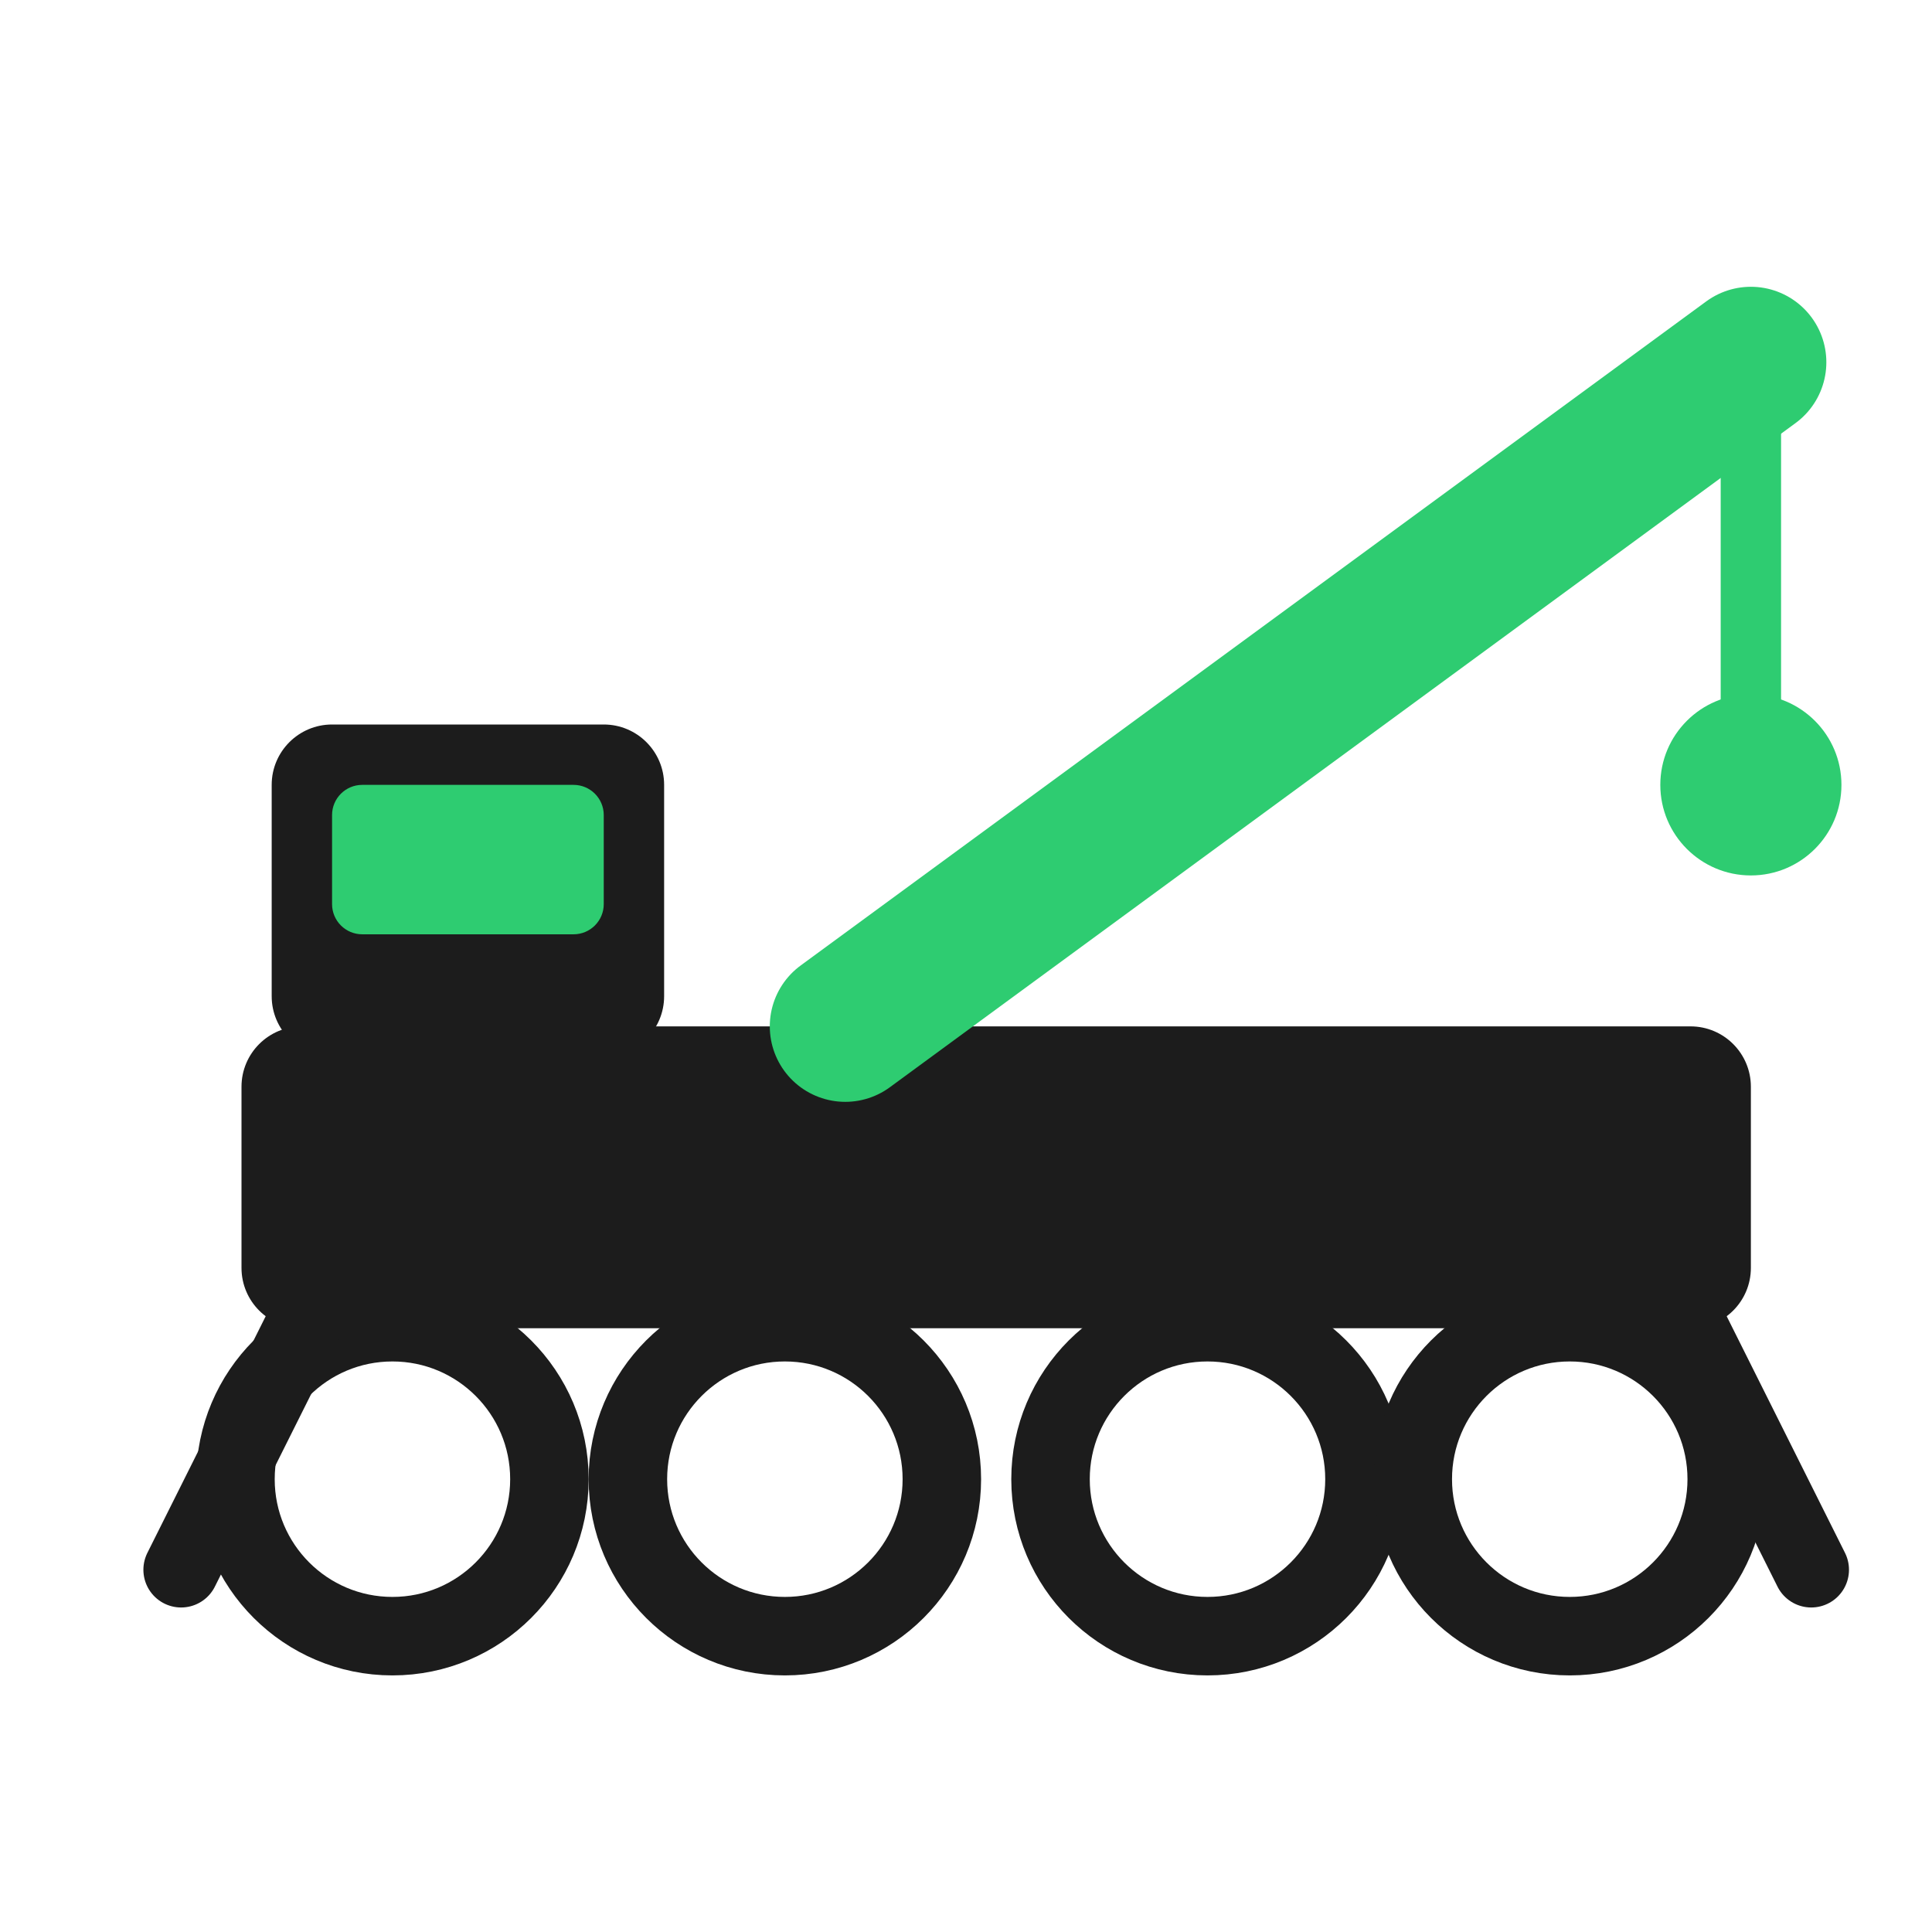
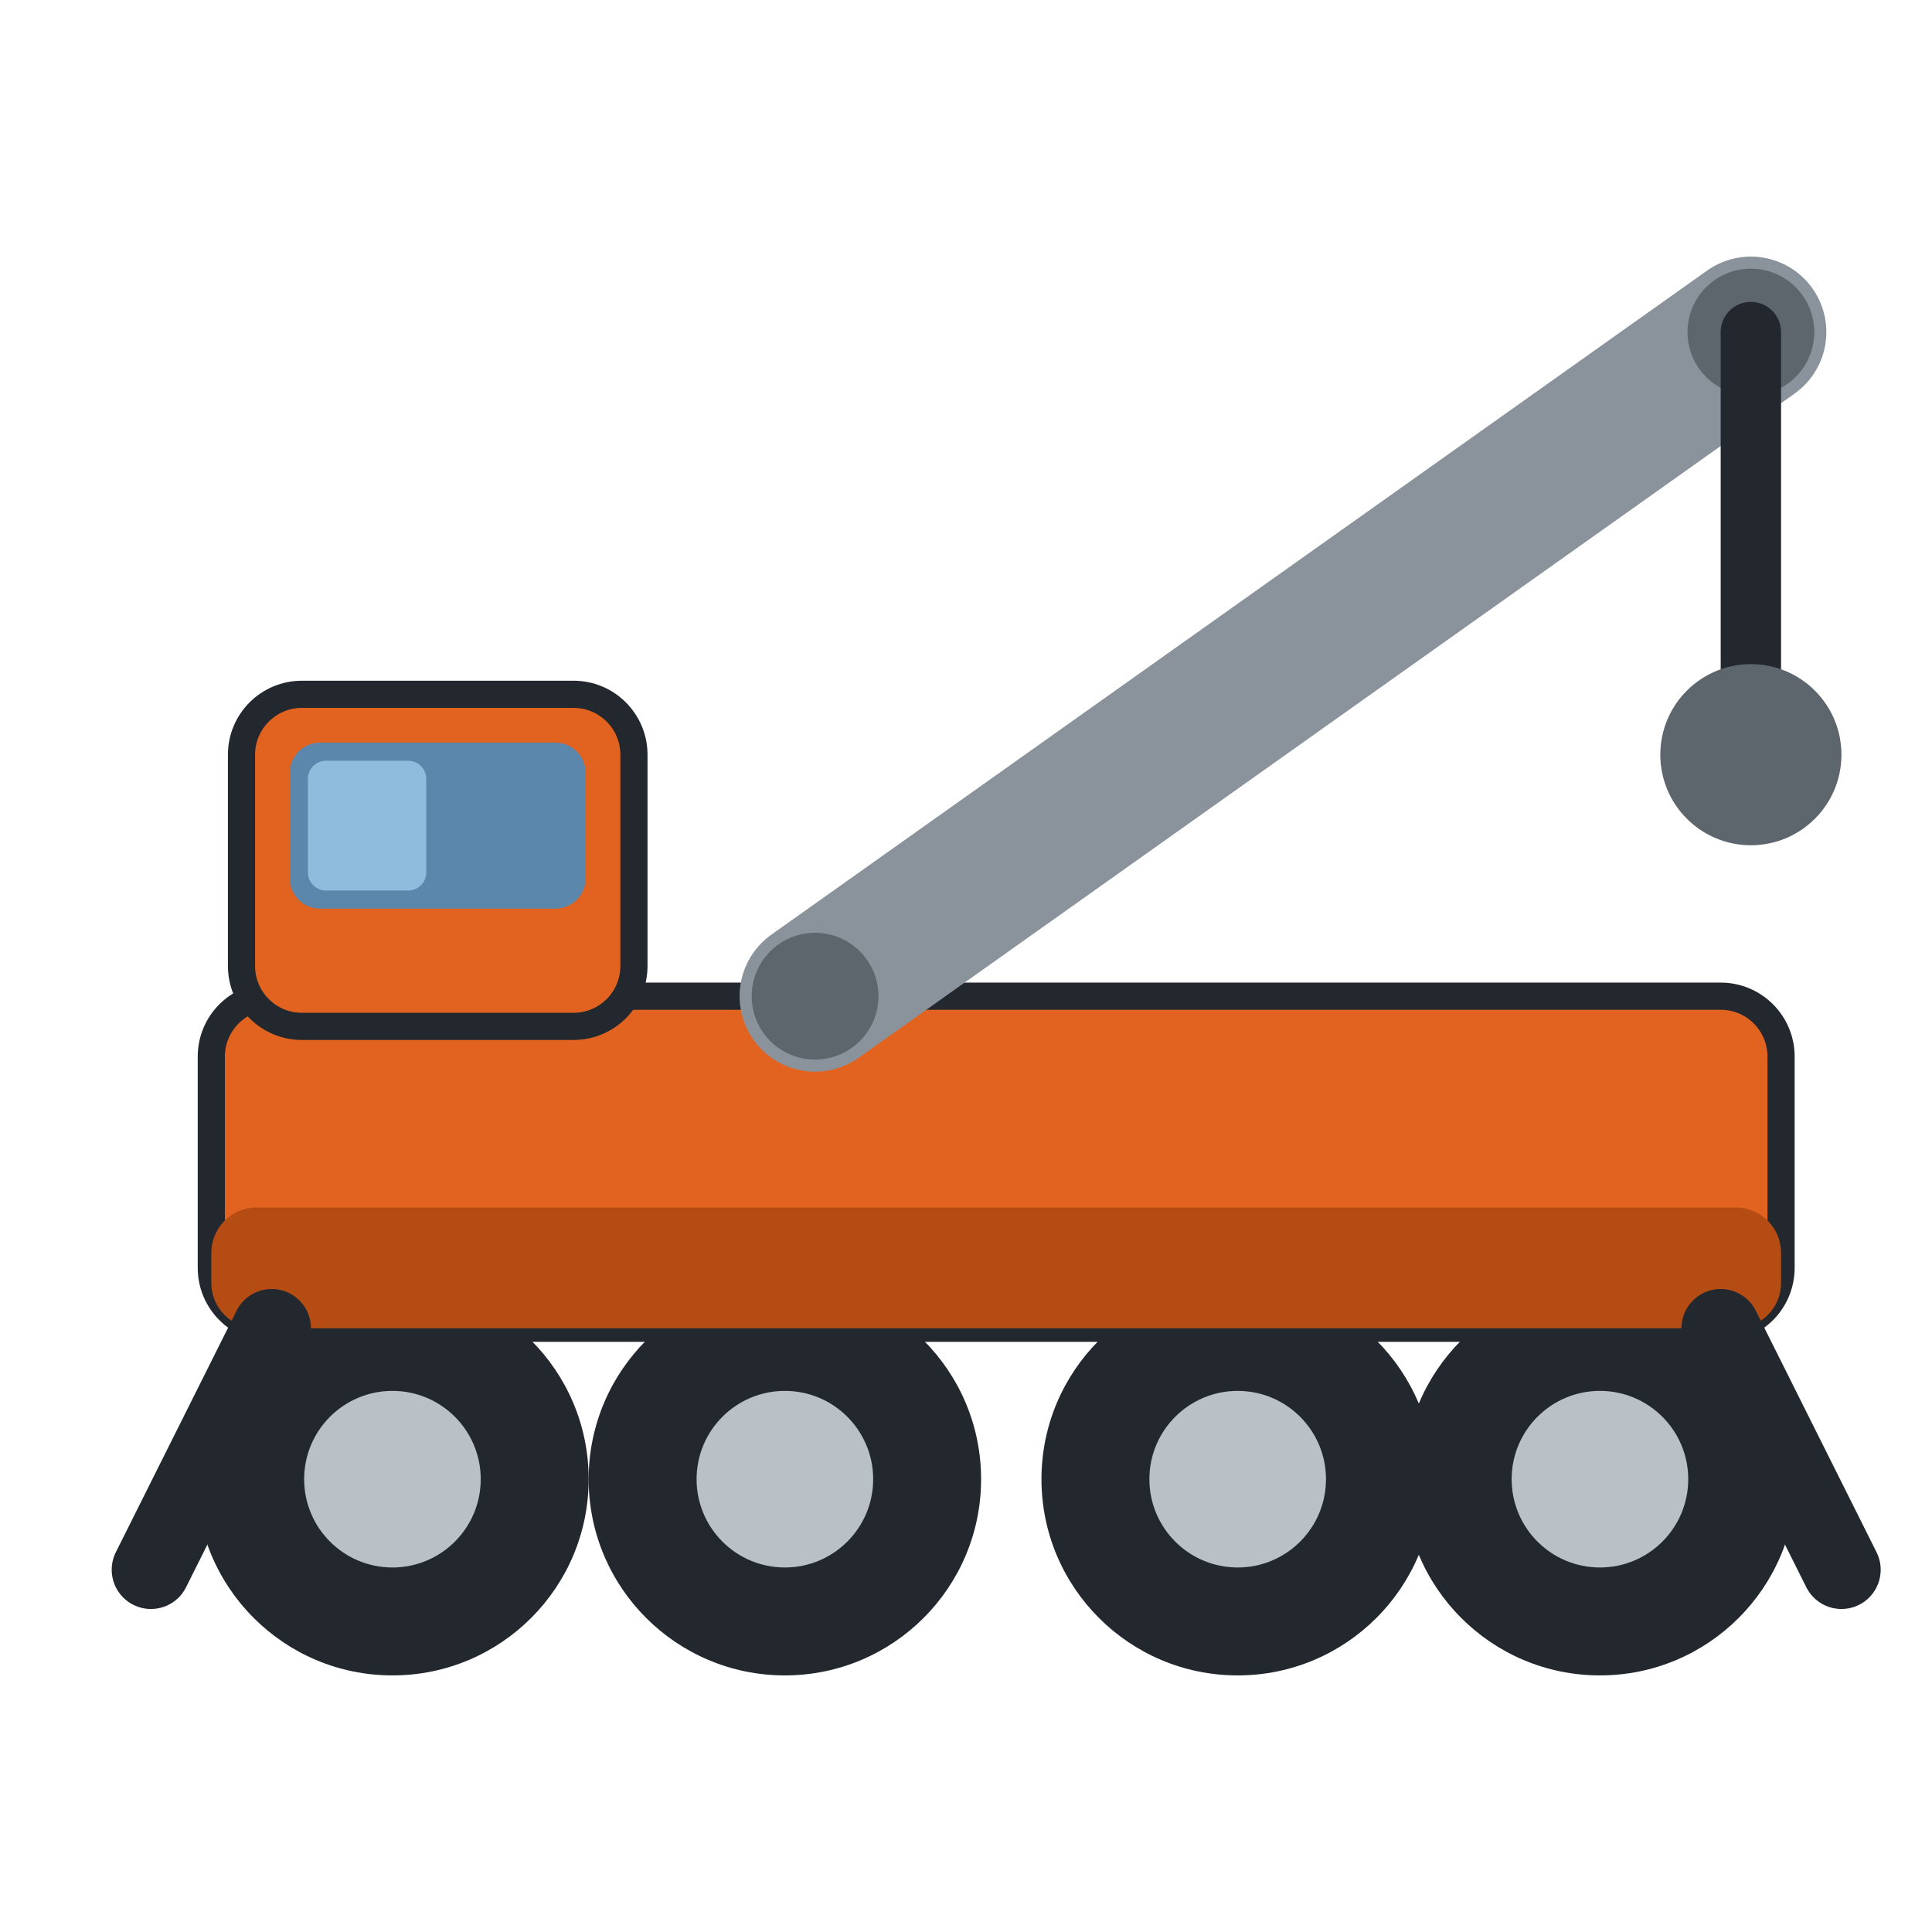
<svg xmlns="http://www.w3.org/2000/svg" viewBox="0 0 64 64">
-   <circle cx="13" cy="49" r="5.2" fill="none" stroke="#1C1C1C" stroke-width="2.6" />
-   <circle cx="26" cy="49" r="5.2" fill="none" stroke="#1C1C1C" stroke-width="2.6" />
-   <circle cx="40" cy="49" r="5.2" fill="none" stroke="#1C1C1C" stroke-width="2.6" />
-   <circle cx="52" cy="49" r="5.2" fill="none" stroke="#1C1C1C" stroke-width="2.6" />
-   <rect x="8" y="34" width="50" height="10" rx="2" fill="#1C1C1C" />
-   <rect x="9" y="24" width="13" height="11" rx="2" fill="#1C1C1C" />
-   <rect x="11" y="26" width="9" height="4.95" rx="1" fill="#2ECC71" />
-   <line x1="28" y1="34" x2="58" y2="12" stroke="#2ECC71" stroke-width="5" stroke-linecap="round" />
-   <line x1="58" y1="12" x2="58" y2="24" stroke="#2ECC71" stroke-width="2" stroke-linecap="round" />
-   <circle cx="58" cy="26" r="3" fill="#2ECC71" />
-   <line x1="10" y1="44" x2="6" y2="52" stroke="#1C1C1C" stroke-width="2.5" stroke-linecap="round" />
-   <line x1="56" y1="44" x2="60" y2="52" stroke="#1C1C1C" stroke-width="2.5" stroke-linecap="round" />
+   <circle cx="13" cy="49" r="6.5" fill="#23282E" />
+   <circle cx="13" cy="49" r="2.925" fill="#B9C0C6" />
+   <circle cx="26" cy="49" r="6.5" fill="#23282E" />
+   <circle cx="26" cy="49" r="2.925" fill="#B9C0C6" />
+   <circle cx="41" cy="49" r="6.5" fill="#23282E" />
+   <circle cx="41" cy="49" r="2.925" fill="#B9C0C6" />
+   <circle cx="53" cy="49" r="6.5" fill="#23282E" />
+   <circle cx="53" cy="49" r="2.925" fill="#B9C0C6" />
+   <rect x="7" y="33" width="52" height="11" rx="2" fill="#E2631F" stroke="#23282E" stroke-width="0.9" />
+   <rect x="7" y="40" width="52" height="4" rx="1.5" fill="#B44C14" />
+   <rect x="8" y="23" width="13" height="11" rx="2" fill="#E2631F" stroke="#23282E" stroke-width="0.9" />
+   <rect x="9.6" y="24.6" width="9.8" height="5.5" rx="1" fill="#5B87AD" />
+   <rect x="10.2" y="25.2" width="3.92" height="4.3" rx="0.6" fill="#8FBCDC" />
+   <line x1="27" y1="33" x2="58" y2="11" stroke="#8A939B" stroke-width="5" stroke-linecap="round" />
+   <circle cx="27" cy="33" r="2.1" fill="#5E666D" />
+   <circle cx="58" cy="11" r="2.1" fill="#5E666D" />
+   <line x1="58" y1="11" x2="58" y2="23" stroke="#23282E" stroke-width="2" stroke-linecap="round" />
+   <circle cx="58" cy="25" r="3" fill="#5E666D" />
+   <line x1="9" y1="44" x2="5" y2="52" stroke="#23282E" stroke-width="2.6" stroke-linecap="round" />
+   <line x1="57" y1="44" x2="61" y2="52" stroke="#23282E" stroke-width="2.6" stroke-linecap="round" />
</svg>
